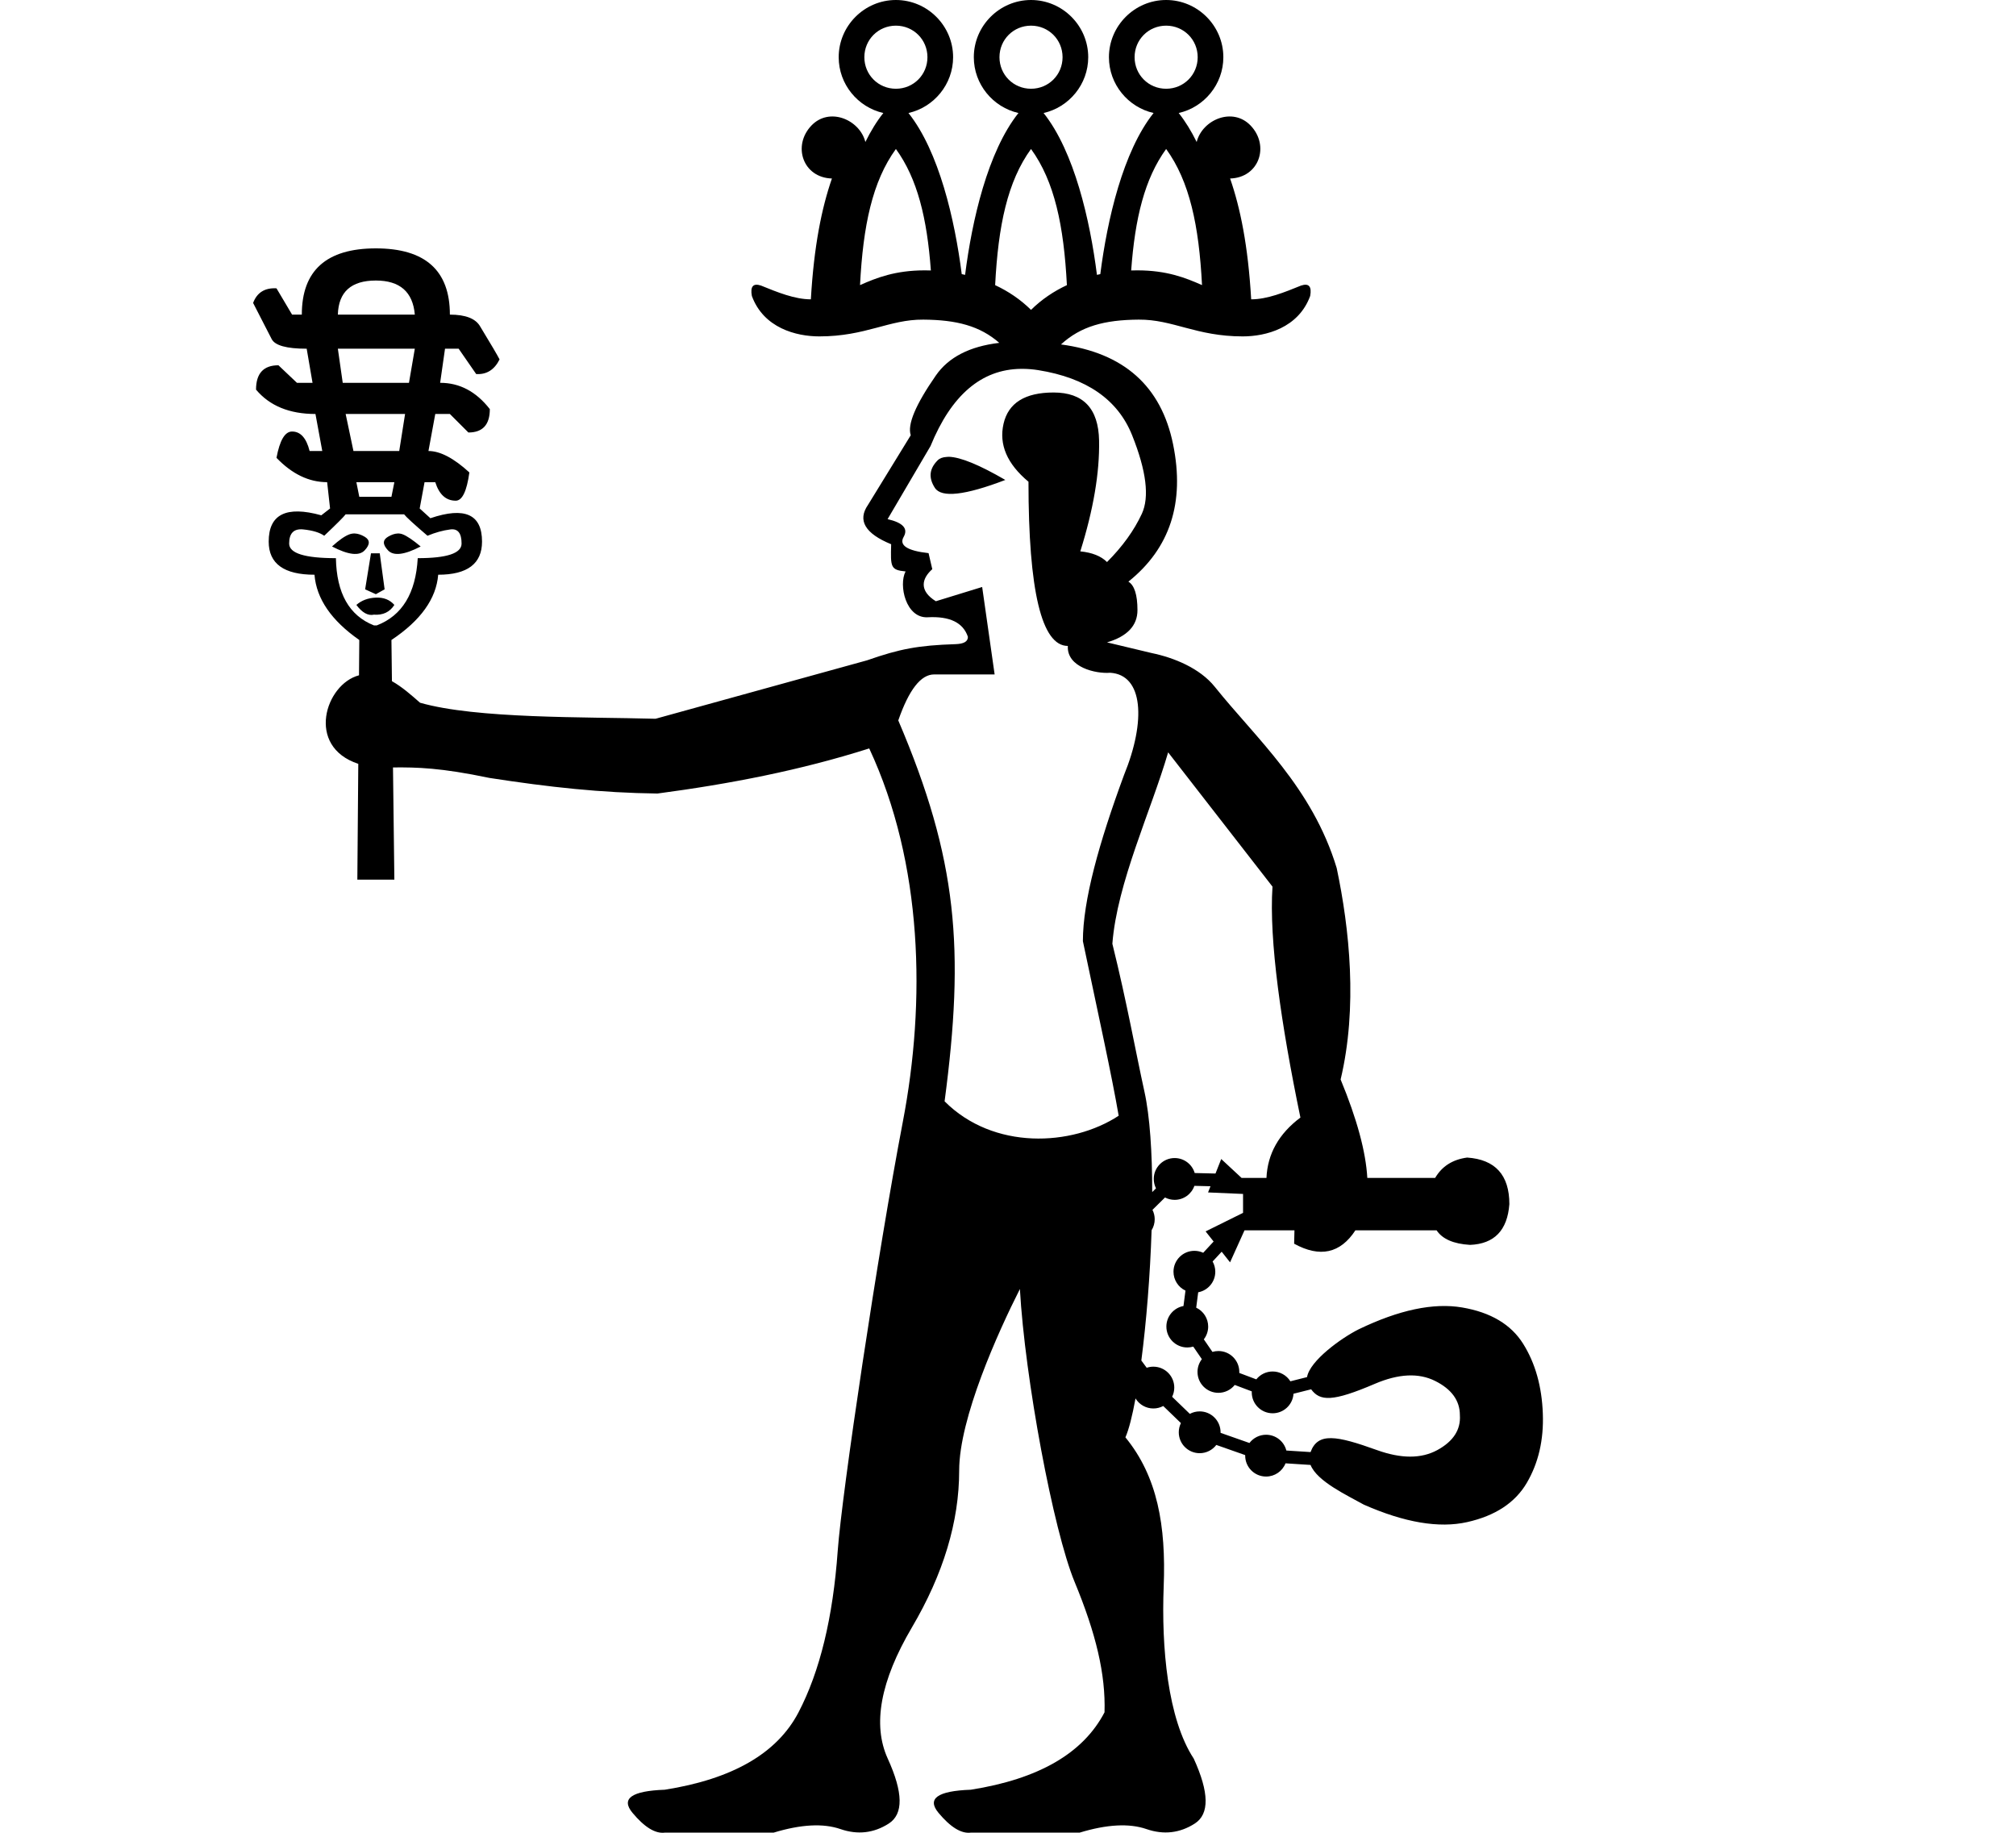
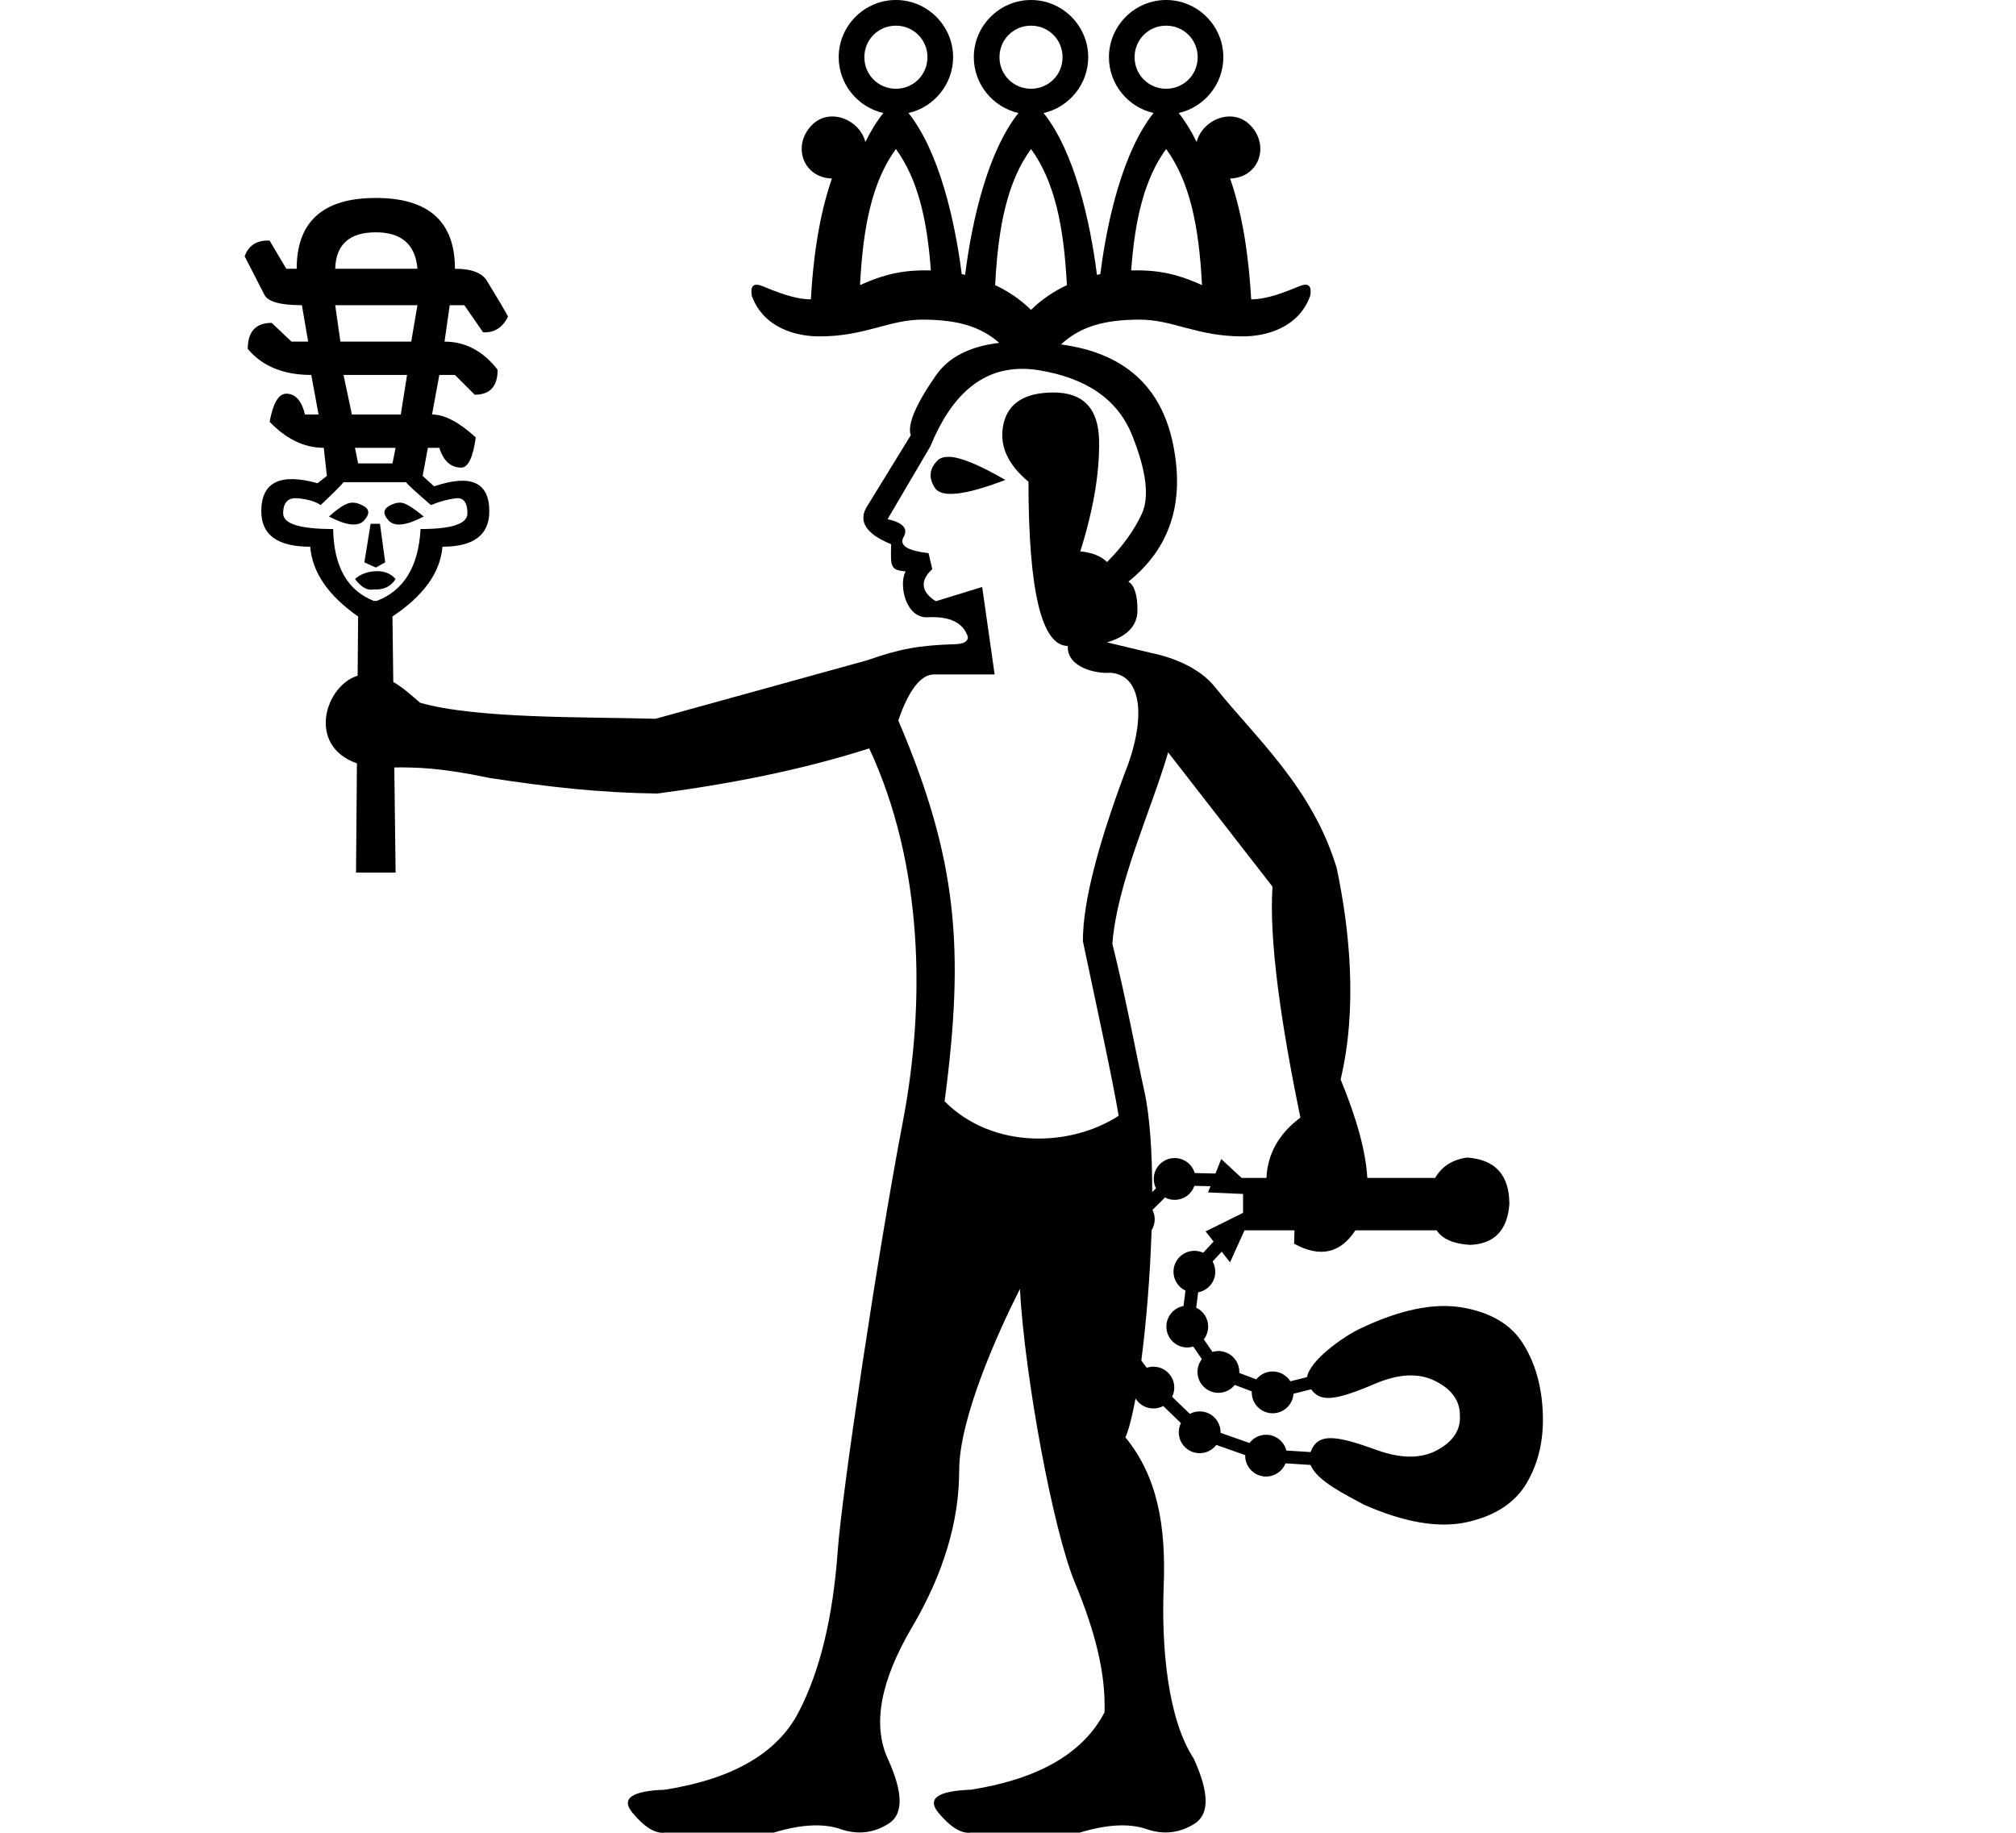
<svg xmlns="http://www.w3.org/2000/svg" width="1100" height="1000" version="1.1" id="svg1">
  <defs id="defs1" />
-   <path id="path3" style="fill:#000000;stroke:none;stroke-width:1" d="M 488.834 0 C 471.678 0 457.621 14.057 457.621 31.213 C 457.621 46.016 468.087 58.511 481.979 61.66 C 478.337 66.234 475.081 71.585 472.176 77.465 C 469.11 65.302 452.583 58.224 442.76 68.482 C 432.215 79.494 438.067 96.948 453.928 97.396 C 448.345 113.524 444.139 134.046 442.432 163.32 C 433.618 163.32 424.148 159.437 415.215 155.807 C 410.954 154.386 409.295 156.281 410.242 161.488 C 416.656 178.981 434.42 183.543 447.053 183.543 C 472.425 183.543 485.113 174.251 503.795 174.391 C 521.985 174.527 534.639 177.815 545.244 187.068 C 529.1 188.977 517.56 194.891 510.633 204.875 C 499.603 220.771 494.991 231.641 496.938 237.48 L 473.611 275.473 C 467.772 283.907 471.972 291.106 486.246 296.945 C 485.917 309.332 485.811 310.988 494.111 311.789 C 490.224 319.17 494.212 337.444 506.215 336.795 C 518.218 336.146 525.534 339.701 528.129 347.486 C 528.129 350.082 525.864 351.315 521.324 351.463 C 501.106 352.123 490.966 354.017 473.082 360.289 L 357.684 392.172 C 319.152 391.102 260.042 392.248 229.195 383.424 C 224.39 379.204 219.331 374.728 213.855 371.666 L 213.582 349.193 C 229.528 338.563 238.031 326.691 239.094 313.58 C 255.039 313.58 263.014 307.558 263.014 295.51 C 263.014 280.627 253.622 276.374 234.842 282.752 L 228.996 277.438 L 231.652 263.086 L 237.5 263.086 C 239.626 269.819 243.347 273.186 248.662 273.186 C 252.205 273.186 254.686 268.048 256.104 257.771 C 247.599 249.976 240.157 246.078 233.779 246.078 L 237.5 225.879 L 245.473 225.879 L 255.572 235.979 C 263.368 235.979 267.266 231.727 267.266 223.223 C 259.824 213.655 250.789 208.871 240.158 208.871 L 242.816 190.268 L 250.258 190.268 L 259.824 204.086 C 265.494 204.44 269.745 201.783 272.58 196.113 C 271.517 193.987 267.975 187.965 261.951 178.043 C 259.471 173.791 253.977 171.664 245.473 171.664 C 245.473 147.568 232.009 135.52 205.078 135.52 C 178.148 135.52 164.682 147.568 164.682 171.664 L 159.367 171.664 L 150.863 157.312 C 144.485 156.958 140.232 159.616 138.105 165.285 C 139.169 167.411 142.536 173.966 148.205 184.951 C 149.977 188.495 156.355 190.268 167.34 190.268 L 170.529 208.871 L 162.025 208.871 L 151.926 199.303 C 143.776 199.303 139.701 203.733 139.701 212.592 C 147.143 221.45 157.949 225.879 172.123 225.879 L 175.844 246.078 L 168.934 246.078 C 167.162 238.991 163.974 235.447 159.367 235.447 C 155.469 235.447 152.635 240.231 150.863 249.799 C 159.368 258.658 168.58 263.086 178.502 263.086 L 180.096 277.438 L 175.312 281.158 C 156.178 275.843 146.609 280.627 146.609 295.51 C 146.609 307.558 154.937 313.58 171.592 313.58 C 172.655 326.691 180.804 338.563 196.041 349.193 L 195.885 368.457 C 177.608 373.198 166.595 407.244 195.492 416.762 L 194.979 479.947 L 215.176 479.947 L 214.43 418.727 C 214.6 418.725 214.772 418.724 214.945 418.723 C 227.426 418.633 240.366 418.857 267.059 424.453 C 300.088 429.55 327.857 432.57 358.721 432.967 C 398.26 427.729 436.803 420.275 474.279 408.355 C 503.618 471.258 505.193 546.571 492.607 612.121 C 478.986 683.148 459.316 814.98 457.088 846.182 C 454.493 882.515 447.384 911.891 435.705 934.275 C 424.026 956.659 399.705 970.672 362.723 976.512 C 344.556 977.16 338.649 981.361 345.137 989.146 C 351.625 996.932 357.532 1000.575 362.723 999.926 L 422.098 999.926 C 437.02 995.384 449.182 994.736 458.59 997.98 C 467.997 1001.225 476.812 1000.169 484.922 994.979 C 493.032 989.788 492.825 978.038 484.391 959.547 C 475.956 941.055 480.363 917.171 497.557 887.975 C 514.75 858.778 523.357 830.256 523.357 802.357 C 523.357 773.81 544.492 727.035 556.492 703.305 C 559.234 752.095 574.677 834.923 586.355 863.146 C 598.034 891.37 603.316 913.513 602.668 934.275 C 590.989 956.659 566.666 970.672 529.684 976.512 C 511.517 977.16 505.614 981.361 512.102 989.146 C 518.59 996.932 524.493 1000.575 529.684 999.926 L 589.061 999.926 C 603.983 995.384 616.145 994.736 625.553 997.98 C 634.961 1001.225 643.775 1000.169 651.885 994.979 C 659.995 989.788 659.79 978.038 651.355 959.547 C 637.081 937.812 633.655 898.654 634.953 865.564 C 636.251 832.475 631.582 805.655 614.064 784.244 C 615.936 780.033 617.816 772.612 619.576 763.008 A 11.403 11.403 0 0 0 629.322 768.49 A 11.403 11.403 0 0 0 634.697 767.143 L 644.348 776.463 A 11.403 11.403 0 0 0 643.182 781.484 A 11.403 11.403 0 0 0 654.586 792.889 A 11.403 11.403 0 0 0 663.662 788.387 L 679.422 793.93 A 11.403 11.403 0 0 0 679.418 794.23 A 11.403 11.403 0 0 0 690.822 805.633 A 11.403 11.403 0 0 0 701.428 798.418 L 715.082 799.297 C 718.662 808.29 735.002 815.838 744.156 820.963 C 766.389 830.754 785.182 833.931 800.533 830.49 C 815.884 827.049 826.736 819.904 833.088 809.053 C 839.44 798.201 842.351 785.628 841.822 771.336 C 841.293 756.514 837.718 743.81 831.102 733.223 C 824.485 722.636 813.37 716.02 797.754 713.373 C 782.138 710.726 763.345 714.696 741.377 725.283 C 731.847 730.045 714.708 742.408 713.162 751.375 L 704.074 753.666 A 11.403 11.403 0 0 0 694.404 748.307 A 11.403 11.403 0 0 0 685.484 752.605 L 676.193 749.104 A 11.403 11.403 0 0 0 676.207 748.549 A 11.403 11.403 0 0 0 664.805 737.146 A 11.403 11.403 0 0 0 661.549 737.621 L 656.848 730.77 A 11.403 11.403 0 0 0 659.225 723.801 A 11.403 11.403 0 0 0 652.688 713.49 L 653.777 705.092 A 11.403 11.403 0 0 0 663.105 693.879 A 11.403 11.403 0 0 0 661.645 688.295 L 666.588 682.959 L 671.164 688.75 L 679.047 671.289 L 706.299 671.289 L 706.127 678.596 C 720.227 686.327 731.349 683.862 739.553 671.289 L 783.857 671.289 C 787.034 676.053 793.12 678.699 802.119 679.229 C 815.353 678.699 822.5 671.288 823.559 656.996 C 823.559 641.116 815.882 632.647 800.531 631.588 C 792.591 632.647 786.768 636.353 783.062 642.705 L 746.055 642.705 C 745.247 628.423 740.405 610.53 731.492 588.99 C 740.866 549.566 736.337 506.759 729.344 473.615 C 715.989 429.543 685.311 402.817 662.865 374.777 C 654.65 364.515 640.418 358.799 628.416 356.322 L 604.029 350.49 C 615.059 347.246 620.639 341.343 620.639 332.908 C 620.639 324.474 618.936 319.302 615.691 317.355 C 638.4 299.189 646.566 274.22 640.078 242.428 C 633.6 210.683 613.205 192.507 578.91 187.932 C 589.713 178.018 602.581 174.531 621.326 174.391 C 640.008 174.251 652.696 183.543 678.068 183.543 C 690.701 183.543 708.465 178.981 714.879 161.488 C 715.826 156.281 714.167 154.386 709.906 155.807 C 700.974 159.437 691.505 163.32 682.691 163.32 C 680.984 134.046 676.776 113.524 671.193 97.396 C 687.054 96.948 692.906 79.494 682.361 68.482 C 672.538 58.224 656.011 65.302 652.945 77.465 C 650.04 71.585 646.784 66.234 643.143 61.66 C 657.034 58.511 667.5 46.016 667.5 31.213 C 667.5 14.057 653.443 0 636.287 0 C 619.131 0 605.074 14.057 605.074 31.213 C 605.074 46.016 615.54 58.511 629.432 61.66 C 612.756 82.606 604.155 119.849 600.367 149.566 C 599.754 149.695 599.142 149.829 598.531 149.971 C 594.77 120.187 586.167 82.701 569.416 61.66 C 583.307 58.511 593.773 46.016 593.773 31.213 C 593.773 14.057 579.716 0 562.561 0 C 545.405 0 531.348 14.057 531.348 31.213 C 531.348 46.016 541.813 58.511 555.705 61.66 C 538.954 82.701 530.351 120.187 526.59 149.971 C 525.979 149.829 525.367 149.695 524.754 149.566 C 520.966 119.849 512.365 82.606 495.689 61.66 C 509.581 58.511 520.047 46.016 520.047 31.213 C 520.047 14.057 505.99 0 488.834 0 z M 488.834 14 C 498.423 14 506.047 21.623 506.047 31.213 C 506.047 40.802 498.423 48.426 488.834 48.426 C 479.245 48.426 471.621 40.802 471.621 31.213 C 471.621 21.623 479.245 14 488.834 14 z M 562.561 14 C 572.15 14 579.773 21.623 579.773 31.213 C 579.773 40.802 572.15 48.426 562.561 48.426 C 552.971 48.426 545.348 40.802 545.348 31.213 C 545.348 21.623 552.971 14 562.561 14 z M 636.287 14 C 645.877 14 653.5 21.623 653.5 31.213 C 653.5 40.802 645.877 48.426 636.287 48.426 C 626.698 48.426 619.074 40.802 619.074 31.213 C 619.074 21.623 626.698 14 636.287 14 z M 488.834 81.289 C 500.584 97.482 505.835 119.102 507.916 147.566 C 506.792 147.53 505.671 147.512 504.555 147.512 C 488.546 147.512 478.261 151.558 469.26 155.557 C 470.928 123.106 476.008 98.965 488.834 81.289 z M 562.561 81.289 C 575.389 98.968 580.469 123.116 582.137 155.576 C 575.023 158.899 568.369 163.34 562.561 169.072 C 556.752 163.34 550.098 158.898 542.984 155.576 C 544.652 123.115 549.732 98.969 562.561 81.289 z M 636.287 81.289 C 649.113 98.965 654.195 123.106 655.863 155.557 C 646.862 151.558 636.575 147.512 620.566 147.512 C 619.45 147.512 618.331 147.53 617.207 147.566 C 619.288 119.102 624.537 97.482 636.287 81.289 z M 205.078 153.061 C 218.189 153.061 225.275 159.262 226.338 171.664 L 184.348 171.664 C 184.702 159.262 191.613 153.061 205.078 153.061 z M 184.348 190.268 L 226.338 190.268 L 223.148 208.871 L 187.006 208.871 L 184.348 190.268 z M 557.232 201.252 L 557.234 201.254 L 558.367 201.254 C 561.023 201.286 563.757 201.51 566.564 201.961 C 592.841 206.178 609.939 218.016 617.725 237.48 C 625.511 256.945 627.243 271.251 623.025 280.334 C 618.808 289.417 612.464 298.229 604.029 306.664 C 600.785 303.42 595.937 301.483 589.449 300.834 C 596.586 278.126 600.024 257.914 599.699 240.396 C 599.375 222.879 591.091 214.154 574.871 214.154 C 559.3 214.154 550.163 219.853 547.568 231.207 C 544.973 242.561 549.495 253.106 561.174 262.838 C 561.174 322.529 568.373 352.434 582.646 352.434 C 581.998 364.112 597.945 367.721 605.73 367.072 C 623.781 368.15 625.428 393.223 613.305 422.857 C 599.685 459.763 590.863 491.333 590.863 513.512 C 599.567 554.959 606.524 586.31 610.389 608.762 C 584.774 625.578 541.99 627.587 515.404 600.898 C 526.389 517.929 522.534 468.999 490.133 393.078 C 495.935 376.352 502.451 367.986 509.662 367.986 L 542.707 367.986 L 535.904 320.271 L 510.633 328.047 C 501.401 322.321 502.85 315.743 508.689 310.553 L 506.656 301.805 C 494.978 300.507 490.454 297.51 493.049 292.969 C 495.644 288.427 492.737 285.196 484.303 283.25 L 507.717 243.398 C 519.071 215.581 535.49 201.517 557.021 201.254 C 557.092 201.253 557.162 201.253 557.232 201.252 z M 188.6 225.879 L 221.023 225.879 L 217.834 246.078 L 192.852 246.078 L 188.6 225.879 z M 517.703 249.23 C 517.273 249.218 516.86 249.298 516.465 249.32 C 514.356 249.442 512.741 250.038 511.605 251.174 C 507.064 255.716 506.535 260.68 510.104 266.195 C 513.672 271.71 526.48 270.302 548.539 261.867 C 534.397 253.656 524.148 249.421 517.703 249.23 z M 194.447 263.086 L 215.176 263.086 L 213.582 271.059 L 196.041 271.059 L 194.447 263.086 z M 188.6 280.627 L 220.492 280.627 C 221.555 282.044 225.807 285.942 233.248 292.32 C 237.5 290.549 241.663 289.397 245.738 288.865 C 249.813 288.334 251.852 290.903 251.852 296.572 C 251.852 301.887 243.877 304.545 227.932 304.545 C 226.869 323.68 219.429 335.905 205.609 341.221 L 204.014 341.221 C 190.548 335.905 183.639 323.68 183.285 304.545 C 166.276 304.545 157.771 301.887 157.771 296.572 C 157.771 290.903 160.34 288.334 165.479 288.865 C 170.617 289.397 174.426 290.549 176.906 292.32 C 183.639 285.942 187.537 282.044 188.6 280.627 z M 193.629 291.086 C 192.624 291.044 191.657 291.189 190.727 291.521 C 188.246 292.407 185.056 294.623 181.158 298.166 C 190.017 302.772 195.953 303.48 198.965 300.291 C 201.977 297.102 201.977 294.621 198.965 292.85 C 197.082 291.743 195.304 291.155 193.629 291.086 z M 216.953 291.086 C 215.347 291.155 213.603 291.744 211.721 292.852 C 208.709 294.623 208.709 297.104 211.721 300.293 C 214.733 303.482 220.669 302.772 229.527 298.166 C 225.275 294.622 221.996 292.409 219.693 291.523 C 218.83 291.191 217.917 291.045 216.953 291.086 z M 202.42 301.887 L 199.23 321.553 L 205.078 324.211 L 209.861 321.553 L 207.203 301.887 L 202.42 301.887 z M 205.076 326.072 C 200.824 326.249 197.28 327.578 194.445 330.059 C 197.635 334.311 200.825 336.082 204.014 335.373 C 208.975 335.727 212.695 333.956 215.176 330.059 C 212.695 327.223 209.328 325.895 205.076 326.072 z M 637.379 410.496 L 694.314 483.76 C 692.373 513.122 699.032 558.921 709.549 609.766 C 697.795 618.565 691.609 629.539 691.025 642.705 L 677.459 642.705 L 666.342 632.383 L 663.219 640.301 L 651.869 640.023 A 11.403 11.403 0 0 0 640.934 631.854 A 11.403 11.403 0 0 0 629.531 643.258 A 11.403 11.403 0 0 0 630.75 648.389 L 628.689 650.422 C 628.68 628.825 627.436 609.188 624.439 595.598 C 619.742 574.292 614.935 547.204 606.945 514.926 C 609.483 481.803 628.124 442.273 637.379 410.496 z M 651.697 647.021 L 660.484 647.236 L 659.152 650.615 L 678.252 651.439 L 678.252 661.76 L 657.828 671.877 L 662.193 677.4 L 656.51 683.537 A 11.403 11.403 0 0 0 651.703 682.475 A 11.403 11.403 0 0 0 640.299 693.879 A 11.403 11.403 0 0 0 646.836 704.191 L 645.746 712.588 A 11.403 11.403 0 0 0 636.418 723.801 A 11.403 11.403 0 0 0 647.82 735.205 A 11.403 11.403 0 0 0 651.076 734.73 L 655.777 741.582 A 11.403 11.403 0 0 0 653.4 748.549 A 11.403 11.403 0 0 0 664.805 759.953 A 11.403 11.403 0 0 0 673.725 755.652 L 683.014 759.154 A 11.403 11.403 0 0 0 683.014 759.156 A 11.403 11.403 0 0 0 683.002 759.711 A 11.403 11.403 0 0 0 694.404 771.113 A 11.403 11.403 0 0 0 705.783 760.453 L 715.406 758.029 C 720.209 764.562 726.954 764.983 750.111 755.059 C 763.08 749.5 774.064 748.971 783.062 753.471 C 792.061 757.97 796.562 764.191 796.562 772.131 C 797.092 780.071 792.988 786.423 784.254 791.188 C 775.52 795.952 764.536 795.952 751.303 791.188 C 729.151 783.213 719.069 781.44 715.086 792.281 L 701.877 791.434 A 11.403 11.403 0 0 0 690.822 782.826 A 11.403 11.403 0 0 0 681.744 787.326 L 665.984 781.783 A 11.403 11.403 0 0 0 665.988 781.484 A 11.403 11.403 0 0 0 654.586 770.082 A 11.403 11.403 0 0 0 649.211 771.428 L 639.561 762.107 A 11.403 11.403 0 0 0 640.725 757.086 A 11.403 11.403 0 0 0 629.322 745.684 A 11.403 11.403 0 0 0 625.682 746.279 L 622.752 742.32 C 625.463 721.455 627.557 695.942 628.348 671.244 A 11.403 11.403 0 0 0 630.049 665.252 A 11.403 11.403 0 0 0 628.828 660.121 L 635.668 653.371 A 11.403 11.403 0 0 0 640.934 654.66 A 11.403 11.403 0 0 0 651.697 647.021 z " />
+   <path id="path3" style="fill:#000000;stroke:none;stroke-width:1" d="M 488.834 0 C 471.678 0 457.621 14.057 457.621 31.213 C 457.621 46.016 468.087 58.511 481.979 61.66 C 478.337 66.234 475.081 71.585 472.176 77.465 C 469.11 65.302 452.583 58.224 442.76 68.482 C 432.215 79.494 438.067 96.948 453.928 97.396 C 448.345 113.524 444.139 134.046 442.432 163.32 C 433.618 163.32 424.148 159.437 415.215 155.807 C 410.954 154.386 409.295 156.281 410.242 161.488 C 416.656 178.981 434.42 183.543 447.053 183.543 C 472.425 183.543 485.113 174.251 503.795 174.391 C 521.985 174.527 534.639 177.815 545.244 187.068 C 529.1 188.977 517.56 194.891 510.633 204.875 C 499.603 220.771 494.991 231.641 496.938 237.48 L 473.611 275.473 C 467.772 283.907 471.972 291.106 486.246 296.945 C 485.917 309.332 485.811 310.988 494.111 311.789 C 490.224 319.17 494.212 337.444 506.215 336.795 C 518.218 336.146 525.534 339.701 528.129 347.486 C 528.129 350.082 525.864 351.315 521.324 351.463 C 501.106 352.123 490.966 354.017 473.082 360.289 L 357.684 392.172 C 319.152 391.102 260.042 392.248 229.195 383.424 C 224.604 379.392 219.781 375.125 214.584 372.082 L 214.148 336.365 C 231.19 325.004 240.278 312.319 241.414 298.307 C 258.456 298.307 266.977 291.868 266.977 278.992 C 266.977 263.087 256.941 258.543 236.869 265.359 L 230.621 259.678 L 233.461 244.34 L 239.711 244.34 C 241.983 251.535 245.96 255.133 251.641 255.133 C 255.428 255.133 258.079 249.643 259.594 238.66 C 250.505 230.329 242.551 226.162 235.734 226.162 L 239.711 204.576 L 248.232 204.576 L 259.025 215.369 C 267.357 215.369 271.521 210.825 271.521 201.736 C 263.569 191.511 253.912 186.398 242.551 186.398 L 245.391 166.518 L 253.344 166.518 L 263.57 181.285 C 269.63 181.664 274.174 178.825 277.203 172.766 C 276.067 170.493 272.28 164.055 265.842 153.451 C 263.191 148.907 257.321 146.635 248.232 146.635 C 248.232 120.883 233.84 108.006 205.059 108.006 C 176.277 108.006 161.887 120.883 161.887 146.635 L 156.207 146.635 L 147.117 131.297 C 140.3 130.918 135.757 133.759 133.484 139.818 C 134.621 142.091 138.218 149.096 144.277 160.836 C 146.171 164.623 152.987 166.518 164.727 166.518 L 168.137 186.398 L 159.047 186.398 L 148.254 176.174 C 139.544 176.174 135.188 180.907 135.188 190.375 C 143.14 199.843 154.692 204.576 169.84 204.576 L 173.816 226.162 L 166.432 226.162 C 164.538 218.588 161.13 214.801 156.207 214.801 C 152.041 214.801 149.011 219.914 147.117 230.139 C 156.206 239.606 166.053 244.34 176.656 244.34 L 178.361 259.678 L 173.248 263.654 C 152.798 257.974 142.572 263.087 142.572 278.992 C 142.572 291.868 151.472 298.307 169.271 298.307 C 170.408 312.319 179.118 325.004 195.402 336.365 L 195.139 368.668 C 177.47 374.077 167.171 406.794 194.75 416.51 L 194.266 476.107 L 215.852 476.107 L 215.152 418.723 C 227.57 418.637 240.513 418.887 267.059 424.453 C 300.088 429.55 327.857 432.57 358.721 432.967 C 398.26 427.729 436.803 420.275 474.279 408.355 C 503.618 471.258 505.193 546.571 492.607 612.121 C 478.986 683.148 459.316 814.98 457.088 846.182 C 454.493 882.515 447.384 911.891 435.705 934.275 C 424.026 956.659 399.705 970.672 362.723 976.512 C 344.556 977.16 338.649 981.361 345.137 989.146 C 351.625 996.932 357.532 1000.575 362.723 999.926 L 422.098 999.926 C 437.02 995.384 449.182 994.736 458.59 997.98 C 467.997 1001.225 476.812 1000.169 484.922 994.979 C 493.032 989.788 492.825 978.038 484.391 959.547 C 475.956 941.055 480.363 917.171 497.557 887.975 C 514.75 858.778 523.357 830.256 523.357 802.357 C 523.357 773.81 544.492 727.035 556.492 703.305 C 559.234 752.095 574.677 834.923 586.355 863.146 C 598.034 891.37 603.316 913.513 602.668 934.275 C 590.989 956.659 566.666 970.672 529.684 976.512 C 511.517 977.16 505.614 981.361 512.102 989.146 C 518.59 996.932 524.493 1000.575 529.684 999.926 L 589.061 999.926 C 603.983 995.384 616.145 994.736 625.553 997.98 C 634.961 1001.225 643.775 1000.169 651.885 994.979 C 659.995 989.788 659.79 978.038 651.355 959.547 C 637.081 937.812 633.655 898.654 634.953 865.564 C 636.251 832.475 631.582 805.655 614.064 784.244 C 615.936 780.033 617.816 772.612 619.576 763.008 A 11.403 11.403 0 0 0 629.322 768.49 A 11.403 11.403 0 0 0 634.697 767.143 L 644.348 776.463 A 11.403 11.403 0 0 0 643.182 781.484 A 11.403 11.403 0 0 0 654.586 792.889 A 11.403 11.403 0 0 0 663.662 788.387 L 679.422 793.93 A 11.403 11.403 0 0 0 679.418 794.23 A 11.403 11.403 0 0 0 690.822 805.633 A 11.403 11.403 0 0 0 701.428 798.418 L 715.082 799.297 C 718.662 808.29 735.002 815.838 744.156 820.963 C 766.389 830.754 785.182 833.931 800.533 830.49 C 815.884 827.049 826.736 819.904 833.088 809.053 C 839.44 798.201 842.351 785.628 841.822 771.336 C 841.293 756.514 837.718 743.81 831.102 733.223 C 824.485 722.636 813.37 716.02 797.754 713.373 C 782.138 710.726 763.345 714.696 741.377 725.283 C 731.847 730.045 714.708 742.408 713.162 751.375 L 704.074 753.666 A 11.403 11.403 0 0 0 694.404 748.307 A 11.403 11.403 0 0 0 685.484 752.605 L 676.193 749.104 A 11.403 11.403 0 0 0 676.207 748.549 A 11.403 11.403 0 0 0 664.805 737.146 A 11.403 11.403 0 0 0 661.549 737.621 L 656.848 730.77 A 11.403 11.403 0 0 0 659.225 723.801 A 11.403 11.403 0 0 0 652.688 713.49 L 653.777 705.092 A 11.403 11.403 0 0 0 663.105 693.879 A 11.403 11.403 0 0 0 661.645 688.295 L 666.588 682.959 L 671.164 688.75 L 679.047 671.289 L 706.299 671.289 L 706.127 678.596 C 720.227 686.327 731.349 683.862 739.553 671.289 L 783.857 671.289 C 787.034 676.053 793.12 678.699 802.119 679.229 C 815.353 678.699 822.5 671.288 823.559 656.996 C 823.559 641.116 815.882 632.647 800.531 631.588 C 792.591 632.647 786.768 636.353 783.062 642.705 L 746.055 642.705 C 745.247 628.423 740.405 610.53 731.492 588.99 C 740.866 549.566 736.337 506.759 729.344 473.615 C 715.989 429.543 685.311 402.817 662.865 374.777 C 654.65 364.515 640.418 358.799 628.416 356.322 L 604.029 350.49 C 615.059 347.246 620.639 341.343 620.639 332.908 C 620.639 324.474 618.936 319.302 615.691 317.355 C 638.4 299.189 646.566 274.22 640.078 242.428 C 633.6 210.683 613.205 192.507 578.91 187.932 C 589.713 178.018 602.581 174.531 621.326 174.391 C 640.008 174.251 652.696 183.543 678.068 183.543 C 690.701 183.543 708.465 178.981 714.879 161.488 C 715.826 156.281 714.167 154.386 709.906 155.807 C 700.974 159.437 691.505 163.32 682.691 163.32 C 680.984 134.046 676.776 113.524 671.193 97.396 C 687.054 96.948 692.906 79.494 682.361 68.482 C 672.538 58.224 656.011 65.302 652.945 77.465 C 650.04 71.585 646.784 66.234 643.143 61.66 C 657.034 58.511 667.5 46.016 667.5 31.213 C 667.5 14.057 653.443 0 636.287 0 C 619.131 0 605.074 14.057 605.074 31.213 C 605.074 46.016 615.54 58.511 629.432 61.66 C 612.756 82.606 604.155 119.849 600.367 149.566 C 599.754 149.695 599.142 149.829 598.531 149.971 C 594.77 120.187 586.167 82.701 569.416 61.66 C 583.307 58.511 593.773 46.016 593.773 31.213 C 593.773 14.057 579.716 0 562.561 0 C 545.405 0 531.348 14.057 531.348 31.213 C 531.348 46.016 541.813 58.511 555.705 61.66 C 538.954 82.701 530.351 120.187 526.59 149.971 C 525.979 149.829 525.367 149.695 524.754 149.566 C 520.966 119.849 512.365 82.606 495.689 61.66 C 509.581 58.511 520.047 46.016 520.047 31.213 C 520.047 14.057 505.99 0 488.834 0 z M 488.834 14 C 498.423 14 506.047 21.623 506.047 31.213 C 506.047 40.802 498.423 48.426 488.834 48.426 C 479.245 48.426 471.621 40.802 471.621 31.213 C 471.621 21.623 479.245 14 488.834 14 z M 562.561 14 C 572.15 14 579.773 21.623 579.773 31.213 C 579.773 40.802 572.15 48.426 562.561 48.426 C 552.971 48.426 545.348 40.802 545.348 31.213 C 545.348 21.623 552.971 14 562.561 14 z M 636.287 14 C 645.877 14 653.5 21.623 653.5 31.213 C 653.5 40.802 645.877 48.426 636.287 48.426 C 626.698 48.426 619.074 40.802 619.074 31.213 C 619.074 21.623 626.698 14 636.287 14 z M 488.834 81.289 C 500.584 97.482 505.835 119.102 507.916 147.566 C 506.792 147.53 505.671 147.512 504.555 147.512 C 488.546 147.512 478.261 151.558 469.26 155.557 C 470.928 123.106 476.008 98.965 488.834 81.289 z M 562.561 81.289 C 575.389 98.968 580.469 123.116 582.137 155.576 C 575.023 158.899 568.369 163.34 562.561 169.072 C 556.752 163.34 550.098 158.898 542.984 155.576 C 544.652 123.115 549.732 98.969 562.561 81.289 z M 636.287 81.289 C 649.113 98.965 654.195 123.106 655.863 155.557 C 646.862 151.558 636.575 147.512 620.566 147.512 C 619.45 147.512 618.331 147.53 617.207 147.566 C 619.288 119.102 624.537 97.482 636.287 81.289 z M 205.059 126.752 C 219.071 126.752 226.645 133.38 227.781 146.635 L 182.904 146.635 C 183.283 133.38 190.668 126.752 205.059 126.752 z M 182.904 166.518 L 227.781 166.518 L 224.373 186.398 L 185.744 186.398 L 182.904 166.518 z M 557.232 201.252 L 557.234 201.254 L 558.367 201.254 C 561.023 201.286 563.757 201.51 566.564 201.961 C 592.841 206.178 609.939 218.016 617.725 237.48 C 625.511 256.945 627.243 271.251 623.025 280.334 C 618.808 289.417 612.464 298.229 604.029 306.664 C 600.785 303.42 595.937 301.483 589.449 300.834 C 596.586 278.126 600.024 257.914 599.699 240.396 C 599.375 222.879 591.091 214.154 574.871 214.154 C 559.3 214.154 550.163 219.853 547.568 231.207 C 544.973 242.561 549.495 253.106 561.174 262.838 C 561.174 322.529 568.373 352.434 582.646 352.434 C 581.998 364.112 597.945 367.721 605.73 367.072 C 623.781 368.15 625.428 393.223 613.305 422.857 C 599.685 459.763 590.863 491.333 590.863 513.512 C 599.567 554.959 606.524 586.31 610.389 608.762 C 584.774 625.578 541.99 627.587 515.404 600.898 C 526.389 517.929 522.534 468.999 490.133 393.078 C 495.935 376.352 502.451 367.986 509.662 367.986 L 542.707 367.986 L 535.904 320.271 L 510.633 328.047 C 501.401 322.321 502.85 315.743 508.689 310.553 L 506.656 301.805 C 494.978 300.507 490.454 297.51 493.049 292.969 C 495.644 288.427 492.737 285.196 484.303 283.25 L 507.717 243.398 C 519.071 215.581 535.49 201.517 557.021 201.254 C 557.092 201.253 557.162 201.253 557.232 201.252 z M 187.449 204.576 L 222.102 204.576 L 218.691 226.162 L 191.994 226.162 L 187.449 204.576 z M 193.697 244.34 L 215.852 244.34 L 214.148 252.861 L 195.402 252.861 L 193.697 244.34 z M 517.703 249.23 C 517.273 249.218 516.86 249.298 516.465 249.32 C 514.356 249.442 512.741 250.038 511.605 251.174 C 507.064 255.716 506.535 260.68 510.104 266.195 C 513.672 271.71 526.48 270.302 548.539 261.867 C 534.397 253.656 524.148 249.421 517.703 249.23 z M 187.449 263.086 L 221.533 263.086 C 222.669 264.601 227.213 268.767 235.166 275.584 C 239.711 273.69 244.161 272.459 248.516 271.891 C 252.871 271.323 255.049 274.07 255.049 280.129 C 255.049 285.809 246.526 288.648 229.484 288.648 C 228.348 309.099 220.397 322.165 205.627 327.846 L 203.922 327.846 C 189.531 322.165 182.148 309.099 181.77 288.648 C 163.592 288.648 154.502 285.809 154.502 280.129 C 154.502 274.07 157.247 271.323 162.738 271.891 C 168.23 272.459 172.3 273.69 174.951 275.584 C 182.147 268.767 186.313 264.601 187.449 263.086 z M 192.824 274.266 C 191.75 274.221 190.715 274.378 189.721 274.732 C 187.07 275.679 183.662 278.045 179.496 281.832 C 188.963 286.755 195.306 287.512 198.525 284.104 C 201.744 280.695 201.744 278.044 198.525 276.15 C 196.513 274.968 194.614 274.34 192.824 274.266 z M 217.752 274.266 C 216.036 274.339 214.172 274.969 212.16 276.152 C 208.941 278.046 208.941 280.697 212.16 284.105 C 215.379 287.514 221.722 286.755 231.189 281.832 C 226.645 278.045 223.141 275.679 220.68 274.732 C 219.757 274.377 218.782 274.221 217.752 274.266 z M 202.219 285.809 L 198.811 306.826 L 205.059 309.668 L 210.172 306.826 L 207.332 285.809 L 202.219 285.809 z M 205.059 311.656 C 200.514 311.846 196.727 313.265 193.697 315.916 C 197.106 320.461 200.514 322.353 203.922 321.596 C 209.224 321.974 213.201 320.082 215.852 315.916 C 213.201 312.886 209.603 311.466 205.059 311.656 z M 637.379 410.496 L 694.314 483.76 C 692.373 513.122 699.032 558.921 709.549 609.766 C 697.795 618.565 691.609 629.539 691.025 642.705 L 677.459 642.705 L 666.342 632.383 L 663.219 640.301 L 651.869 640.023 A 11.403 11.403 0 0 0 640.934 631.854 A 11.403 11.403 0 0 0 629.531 643.258 A 11.403 11.403 0 0 0 630.75 648.389 L 628.689 650.422 C 628.68 628.825 627.436 609.188 624.439 595.598 C 619.742 574.292 614.935 547.204 606.945 514.926 C 609.483 481.803 628.124 442.273 637.379 410.496 z M 651.697 647.021 L 660.484 647.236 L 659.152 650.615 L 678.252 651.439 L 678.252 661.76 L 657.828 671.877 L 662.193 677.4 L 656.51 683.537 A 11.403 11.403 0 0 0 651.703 682.475 A 11.403 11.403 0 0 0 640.299 693.879 A 11.403 11.403 0 0 0 646.836 704.191 L 645.746 712.588 A 11.403 11.403 0 0 0 636.418 723.801 A 11.403 11.403 0 0 0 647.82 735.205 A 11.403 11.403 0 0 0 651.076 734.73 L 655.777 741.582 A 11.403 11.403 0 0 0 653.4 748.549 A 11.403 11.403 0 0 0 664.805 759.953 A 11.403 11.403 0 0 0 673.725 755.652 L 683.014 759.154 A 11.403 11.403 0 0 1 683.014 759.156 A 11.403 11.403 0 0 0 683.002 759.711 A 11.403 11.403 0 0 0 694.404 771.113 A 11.403 11.403 0 0 0 705.783 760.453 L 715.406 758.029 C 720.209 764.562 726.954 764.983 750.111 755.059 C 763.08 749.5 774.064 748.971 783.062 753.471 C 792.061 757.97 796.562 764.191 796.562 772.131 C 797.092 780.071 792.988 786.423 784.254 791.188 C 775.52 795.952 764.536 795.952 751.303 791.188 C 729.151 783.213 719.069 781.44 715.086 792.281 L 701.877 791.434 A 11.403 11.403 0 0 0 690.822 782.826 A 11.403 11.403 0 0 0 681.744 787.326 L 665.984 781.783 A 11.403 11.403 0 0 0 665.988 781.484 A 11.403 11.403 0 0 0 654.586 770.082 A 11.403 11.403 0 0 0 649.211 771.428 L 639.561 762.107 A 11.403 11.403 0 0 0 640.725 757.086 A 11.403 11.403 0 0 0 629.322 745.684 A 11.403 11.403 0 0 0 625.682 746.279 L 622.752 742.32 C 625.463 721.455 627.557 695.942 628.348 671.244 A 11.403 11.403 0 0 0 630.049 665.252 A 11.403 11.403 0 0 0 628.828 660.121 L 635.668 653.371 A 11.403 11.403 0 0 0 640.934 654.66 A 11.403 11.403 0 0 0 651.697 647.021 z " />
</svg>
